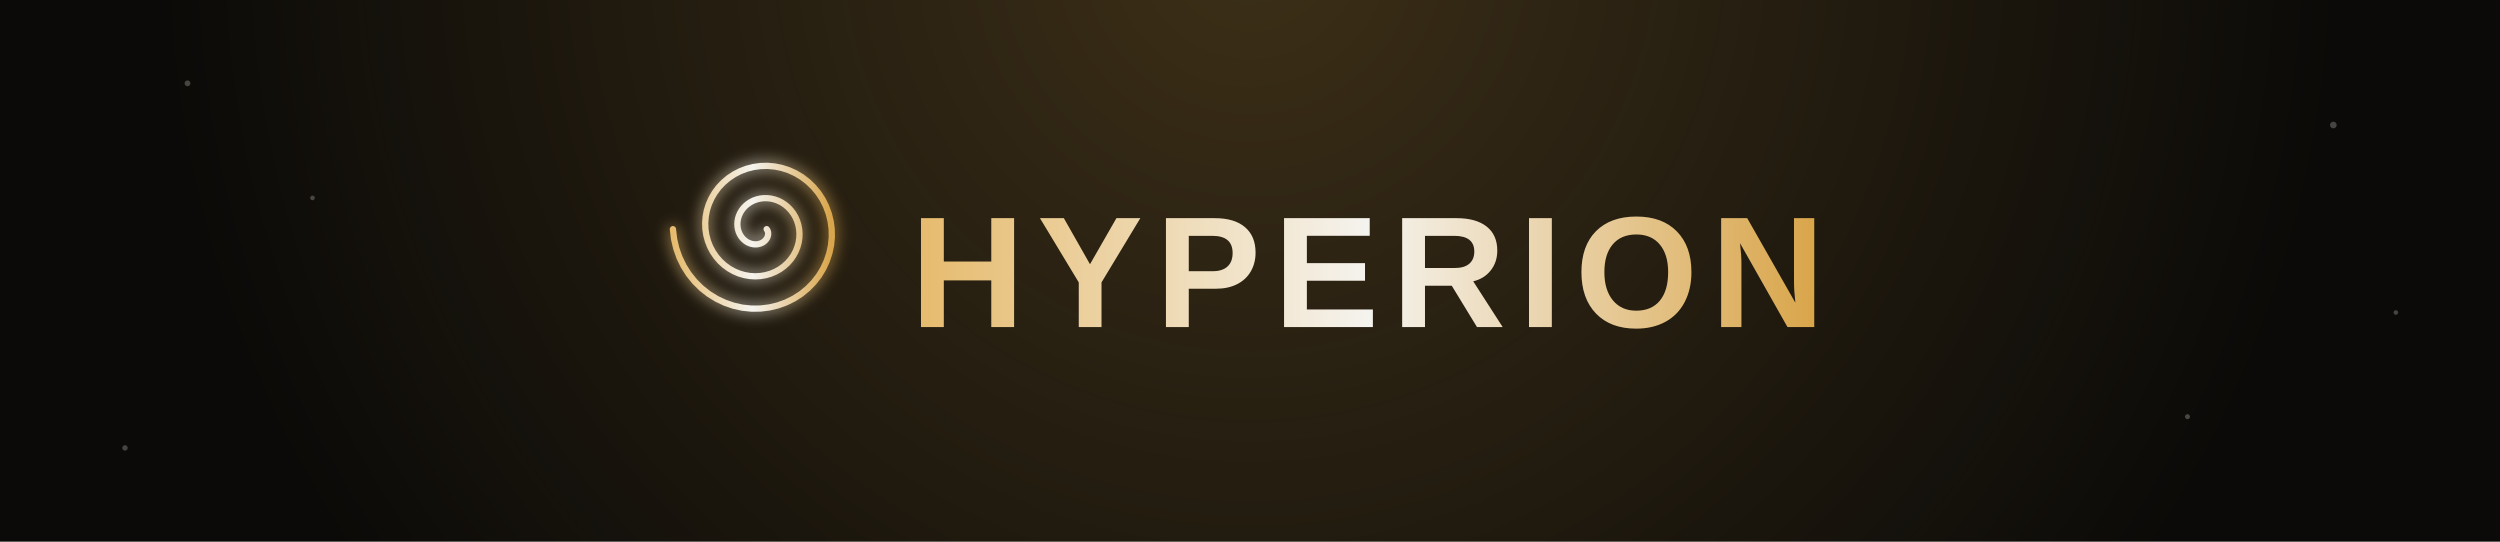
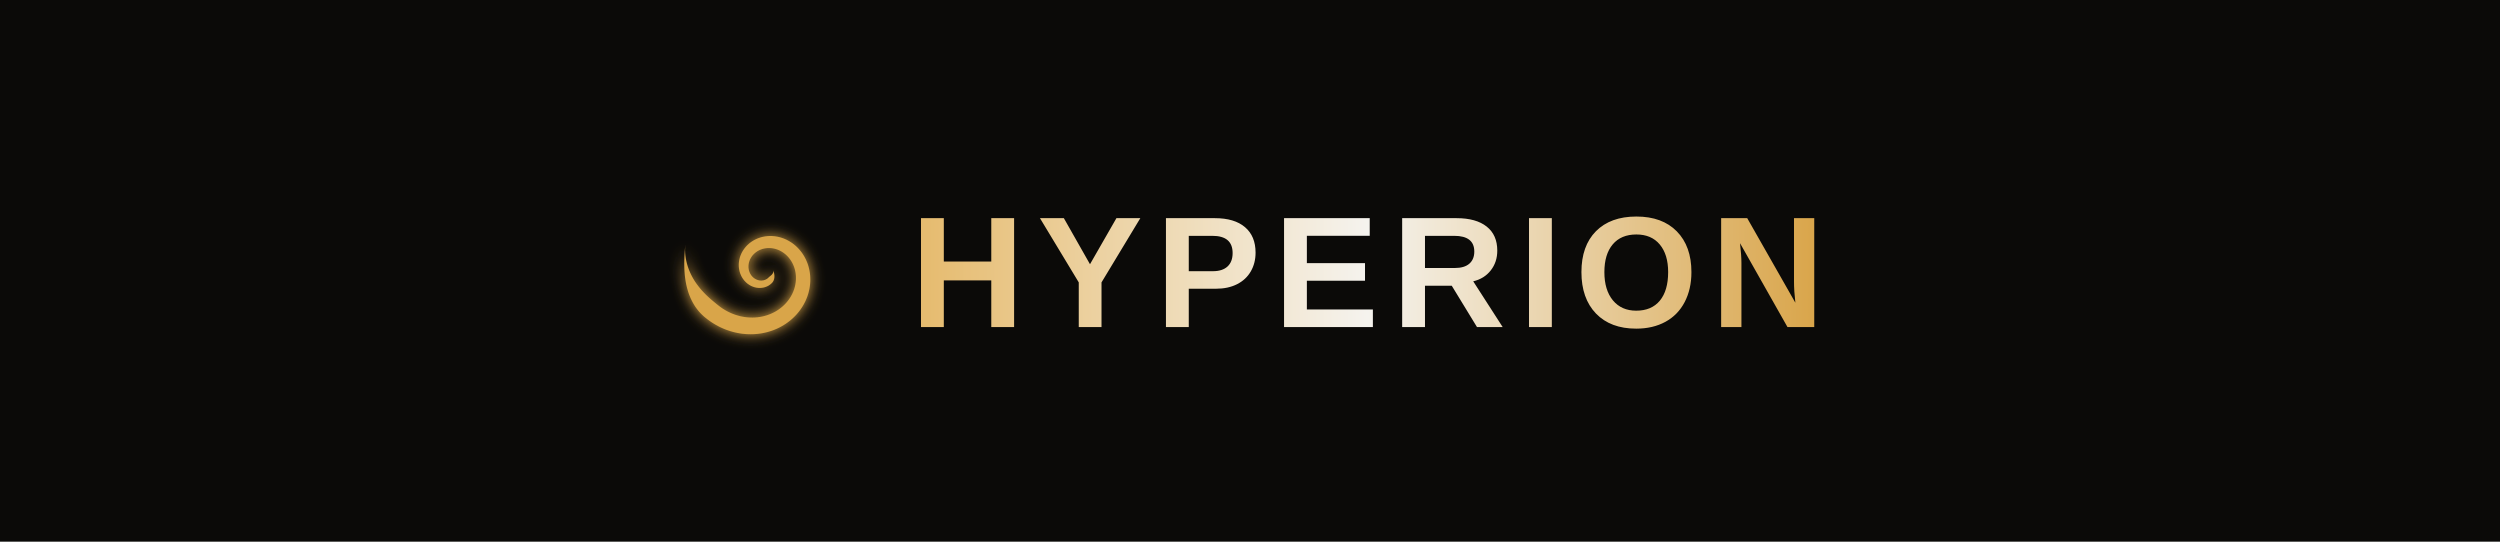
<svg xmlns="http://www.w3.org/2000/svg" width="1200" height="260" viewBox="0 0 1200 260" role="img" aria-label="Hyperion. The first intent-native operating system.">
  <defs>
-     <radialGradient id="glowBg" cx="600" cy="-26" r="750" gradientUnits="userSpaceOnUse">
-       <stop offset="0%" stop-color="#d9a54a" stop-opacity="0.24" />
-       <stop offset="70%" stop-color="#d9a54a" stop-opacity="0" />
-     </radialGradient>
    <linearGradient id="titleFill" x1="0%" y1="0%" x2="200%" y2="0%">
      <stop offset="0%" stop-color="#e6bb6e" />
      <stop offset="25%" stop-color="#f5f3ee" />
      <stop offset="50%" stop-color="#d9a54a" />
      <stop offset="75%" stop-color="#f5f3ee" />
      <stop offset="100%" stop-color="#e6bb6e" />
      <animate attributeName="x1" values="0%;-200%" dur="6s" repeatCount="indefinite" />
      <animate attributeName="x2" values="200%;0%" dur="6s" repeatCount="indefinite" />
    </linearGradient>
    <filter id="glow" x="-100%" y="-100%" width="300%" height="300%">
      <feGaussianBlur stdDeviation="3.5" result="blur" />
      <feMerge>
        <feMergeNode in="blur" />
        <feMergeNode in="SourceGraphic" />
      </feMerge>
    </filter>
  </defs>
  <rect width="1200" height="260" fill="#0b0a08" />
-   <rect width="1200" height="260" fill="url(#glowBg)" />
-   <g fill="#f5f3ee" opacity="0.25">
-     <circle cx="90" cy="40" r="1.4" />
-     <circle cx="1120" cy="60" r="1.6" />
-     <circle cx="1050" cy="200" r="1.2" />
-     <circle cx="60" cy="215" r="1.3" />
-     <circle cx="1150" cy="150" r="1.1" />
-     <circle cx="150" cy="95" r="1.1" />
-   </g>
-   <g transform="translate(365,110)" filter="url(#glow)">
-     <path d="M 3.00,0.00 L 3.26,0.37 L 3.47,0.79 L 3.62,1.27 L 3.71,1.79 L 3.72,2.34 L 3.65,2.91 L 3.50,3.50 L 3.26,4.09 L 2.93,4.66 L 2.51,5.21 L 2.00,5.72 L 1.41,6.18 L 0.74,6.58 L 0.00,6.90 L -0.80,7.13 L -1.66,7.27 L -2.55,7.30 L -3.48,7.22 L -4.41,7.02 L -5.34,6.70 L -6.26,6.26 L -7.14,5.69 L -7.97,5.00 L -8.73,4.20 L -9.41,3.29 L -9.99,2.28 L -10.46,1.18 L -10.80,0.00 L -11.01,-1.24 L -11.07,-2.53 L -10.98,-3.84 L -10.73,-5.17 L -10.32,-6.49 L -9.75,-7.78 L -9.02,-9.02 L -8.12,-10.19 L -7.08,-11.27 L -5.89,-12.24 L -4.58,-13.09 L -3.15,-13.79 L -1.61,-14.33 L -0.00,-14.70 L 1.68,-14.88 L 3.40,-14.87 L 5.13,-14.66 L 6.86,-14.25 L 8.56,-13.63 L 10.21,-12.80 L 11.77,-11.77 L 13.24,-10.55 L 14.57,-9.15 L 15.75,-7.59 L 16.77,-5.87 L 17.59,-4.01 L 18.21,-2.05 L 18.60,-0.00 L 18.76,2.11 L 18.68,4.26 L 18.35,6.42 L 17.76,8.55 L 16.93,10.64 L 15.85,12.64 L 14.53,14.53 L 12.99,16.28 L 11.23,17.87 L 9.28,19.27 L 7.16,20.45 L 4.88,21.39 L 2.49,22.08 L 0.00,22.50 L -2.55,22.64 L -5.13,22.48 L -7.71,22.03 L -10.25,21.28 L -12.71,20.23 L -15.07,18.90 L -17.29,17.29 L -19.33,15.42 L -21.17,13.30 L -22.78,10.97 L -24.13,8.44 L -25.19,5.75 L -25.96,2.92 L -26.40,0.00 L -26.51,-2.99 L -26.28,-6.00 L -25.71,-9.00 L -24.79,-11.94 L -23.53,-14.79 L -21.95,-17.50 L -20.05,-20.05 L -17.85,-22.38 L -15.38,-24.48 L -12.66,-26.30 L -9.73,-27.81 L -6.62,-29.00 L -3.36,-29.83 L -0.00,-30.30 L 3.42,-30.39 L 6.87,-30.08 L 10.28,-29.39 L 13.63,-28.30 L 16.86,-26.84 L 19.93,-25.00 L 22.80,-22.80 L 25.43,-20.28 L 27.78,-17.45 L 29.81,-14.36 L 31.49,-11.02 L 32.80,-7.49 L 33.71,-3.80 L 34.20,-0.00 L 34.26,3.86 L 33.89,7.73 L 33.07,11.57 L 31.82,15.32 L 30.14,18.94 L 28.05,22.37 L 25.56,25.56 L 22.71,28.48 L 19.53,31.08 L 16.05,33.32 L 12.31,35.17 L 8.35,36.60 L 4.23,37.58 L 0.00,38.10 L -4.30,38.14 L -8.60,37.69 L -12.86,36.75 L -17.01,35.33 L -21.01,33.44 L -24.80,31.09 L -28.32,28.32 L -31.53,25.14 L -34.38,21.60 L -36.84,17.74 L -38.85,13.60 L -40.40,9.22 L -41.46,4.67 L -42.00,0.00" fill="none" stroke="url(#titleFill)" stroke-width="3" stroke-linecap="round" stroke-linejoin="round" />
-     <animateTransform attributeName="transform" type="rotate" from="0 0 0" to="360 0 0" dur="14s" repeatCount="indefinite" additive="sum" />
+   <g transform="translate(319.5,82.65) scale(0.94)" filter="url(#glow)" fill="#d9a54a">
+     <animateTransform attributeName="transform" type="rotate" from="0 50 50" to="360 50 50" dur="36s" repeatCount="indefinite" additive="sum" />
+     <path d="M 55.00 50.00 L 55.04 50.16 L 55.08 50.33 L 55.12 50.50 L 55.16 50.67 L 55.21 50.85 L 55.25 51.04 L 55.30 51.23 L 55.34 51.42 L 55.39 51.62 L 55.43 51.83 L 55.46 52.04 L 55.49 52.25 L 55.52 52.48 L 55.54 52.71 L 55.55 52.94 L 55.55 53.18 L 55.55 53.42 L 55.54 53.66 L 55.51 53.91 L 55.47 54.16 L 55.43 54.40 L 55.37 54.65 L 55.29 54.90 L 55.21 55.14 L 55.11 55.38 L 54.99 55.61 L 54.86 55.84 L 54.72 56.06 L 54.56 56.26 L 54.39 56.46 L 54.21 56.65 L 54.02 56.83 L 53.82 57.01 L 53.62 57.18 L 53.41 57.34 L 53.19 57.50 L 52.97 57.66 L 52.74 57.81 L 52.50 57.95 L 52.26 58.08 L 52.01 58.21 L 51.75 58.33 L 51.49 58.44 L 51.23 58.54 L 50.95 58.64 L 50.68 58.73 L 50.40 58.81 L 50.11 58.88 L 49.82 58.94 L 49.53 58.99 L 49.23 59.03 L 48.93 59.07 L 48.63 59.09 L 48.32 59.11 L 48.01 59.11 L 47.70 59.10 L 47.39 59.09 L 47.08 59.06 L 46.76 59.02 L 46.45 58.98 L 46.13 58.92 L 45.81 58.85 L 45.50 58.77 L 45.18 58.68 L 44.87 58.57 L 44.56 58.46 L 44.24 58.34 L 43.94 58.20 L 43.63 58.06 L 43.33 57.90 L 43.03 57.73 L 42.73 57.55 L 42.44 57.36 L 42.15 57.16 L 41.86 56.95 L 41.59 56.73 L 41.31 56.49 L 41.05 56.25 L 40.79 56.00 L 40.53 55.73 L 40.28 55.46 L 40.05 55.18 L 39.81 54.88 L 39.59 54.58 L 39.38 54.27 L 39.17 53.95 L 38.97 53.62 L 38.79 53.28 L 38.61 52.94 L 38.44 52.58 L 38.29 52.22 L 38.14 51.85 L 38.01 51.48 L 37.88 51.09 L 37.77 50.71 L 37.67 50.31 L 37.59 49.91 L 37.51 49.50 L 37.45 49.09 L 37.41 48.68 L 37.37 48.26 L 37.35 47.83 L 37.34 47.41 L 37.35 46.98 L 37.37 46.54 L 37.41 46.11 L 37.46 45.68 L 37.52 45.24 L 37.60 44.80 L 37.69 44.37 L 37.80 43.93 L 37.92 43.49 L 38.06 43.06 L 38.22 42.63 L 38.39 42.20 L 38.57 41.77 L 38.77 41.34 L 38.98 40.92 L 39.21 40.51 L 39.46 40.10 L 39.72 39.69 L 39.99 39.30 L 40.28 38.90 L 40.58 38.52 L 40.90 38.14 L 41.23 37.77 L 41.58 37.41 L 41.94 37.06 L 42.31 36.72 L 42.70 36.38 L 43.10 36.06 L 43.51 35.75 L 43.94 35.45 L 44.38 35.17 L 44.83 34.89 L 45.29 34.63 L 45.76 34.39 L 46.25 34.15 L 46.74 33.94 L 47.25 33.73 L 47.76 33.54 L 48.29 33.37 L 48.82 33.21 L 49.36 33.07 L 49.91 32.95 L 50.47 32.85 L 51.03 32.76 L 51.60 32.69 L 52.18 32.63 L 52.76 32.60 L 53.34 32.59 L 53.93 32.59 L 54.52 32.61 L 55.12 32.66 L 55.72 32.72 L 56.31 32.80 L 56.91 32.90 L 57.51 33.03 L 58.11 33.17 L 58.71 33.33 L 59.31 33.52 L 59.90 33.72 L 60.50 33.95 L 61.08 34.19 L 61.67 34.46 L 62.24 34.75 L 62.82 35.06 L 63.38 35.39 L 63.94 35.74 L 64.49 36.10 L 65.03 36.49 L 65.56 36.90 L 66.08 37.33 L 66.59 37.78 L 67.09 38.25 L 67.58 38.74 L 68.05 39.25 L 68.51 39.77 L 68.96 40.32 L 69.39 40.88 L 69.80 41.45 L 70.20 42.05 L 70.58 42.66 L 70.95 43.29 L 71.29 43.94 L 71.62 44.59 L 71.92 45.27 L 72.21 45.96 L 72.48 46.66 L 72.72 47.37 L 72.94 48.10 L 73.14 48.84 L 73.32 49.58 L 73.47 50.34 L 73.60 51.11 L 73.71 51.89 L 73.79 52.68 L 73.84 53.47 L 73.87 54.27 L 73.88 55.08 L 73.86 55.89 L 73.81 56.70 L 73.73 57.52 L 73.63 58.34 L 73.50 59.16 L 73.34 59.98 L 73.15 60.81 L 72.94 61.63 L 72.70 62.45 L 72.43 63.26 L 72.13 64.08 L 71.80 64.88 L 71.45 65.68 L 71.06 66.48 L 70.65 67.27 L 70.21 68.05 L 69.74 68.81 L 69.25 69.57 L 68.72 70.32 L 68.17 71.05 L 67.59 71.77 L 66.99 72.48 L 66.36 73.17 L 65.70 73.84 L 65.01 74.50 L 64.30 75.14 L 63.57 75.76 L 62.81 76.35 L 62.02 76.93 L 61.22 77.49 L 60.39 78.02 L 59.53 78.53 L 58.66 79.01 L 57.76 79.47 L 56.85 79.90 L 55.91 80.30 L 54.96 80.68 L 53.99 81.02 L 53.00 81.34 L 51.99 81.63 L 50.97 81.88 L 49.93 82.11 L 48.88 82.30 L 47.82 82.46 L 46.75 82.58 L 45.66 82.67 L 44.57 82.73 L 43.47 82.75 L 42.36 82.73 L 41.24 82.68 L 40.12 82.59 L 39.00 82.47 L 37.87 82.30 L 36.74 82.10 L 35.61 81.86 L 34.49 81.58 L 33.36 81.27 L 32.24 80.91 L 31.12 80.52 L 30.01 80.09 L 28.91 79.62 L 27.81 79.11 L 26.73 78.56 L 25.65 77.97 L 24.59 77.34 L 23.54 76.68 L 22.51 75.98 L 21.50 75.24 L 20.50 74.46 L 19.52 73.64 L 18.58 72.78 L 17.68 71.87 L 16.83 70.91 L 16.03 69.90 L 15.27 68.85 L 14.57 67.77 L 13.92 66.66 L 13.32 65.51 L 12.76 64.34 L 12.26 63.14 L 11.80 61.93 L 11.39 60.69 L 11.03 59.44 L 10.71 58.18 L 10.43 56.91 L 10.19 55.62 L 10.00 54.33 L 9.83 53.03 L 9.71 51.73 L 9.61 50.42 L 9.55 49.11 L 9.52 47.79 L 9.51 46.47 L 9.53 45.15 L 9.57 43.81 L 9.63 42.47 L 9.71 41.13 L 9.81 39.77 L 9.92 38.40 L 10.06 37.02 L 9.96 38.41 L 9.93 39.80 L 9.98 41.19 L 10.10 42.56 L 10.29 43.92 L 10.55 45.27 L 10.86 46.59 L 11.23 47.89 L 11.66 49.16 L 12.14 50.40 L 12.67 51.60 L 13.24 52.78 L 13.85 53.91 L 14.49 55.02 L 15.17 56.08 L 15.88 57.10 L 16.61 58.09 L 17.36 59.04 L 18.12 59.95 L 18.91 60.83 L 19.70 61.67 L 20.49 62.48 L 21.30 63.25 L 22.10 64.00 L 22.90 64.71 L 23.70 65.40 L 24.50 66.07 L 25.28 66.72 L 26.06 67.35 L 26.83 67.97 L 27.60 68.57 L 28.38 69.14 L 29.18 69.68 L 29.99 70.18 L 30.80 70.66 L 31.63 71.11 L 32.46 71.52 L 33.30 71.91 L 34.14 72.27 L 34.99 72.59 L 35.84 72.89 L 36.70 73.15 L 37.55 73.39 L 38.41 73.60 L 39.27 73.77 L 40.12 73.92 L 40.97 74.04 L 41.82 74.13 L 42.67 74.19 L 43.51 74.23 L 44.34 74.24 L 45.17 74.22 L 45.99 74.17 L 46.80 74.10 L 47.60 74.00 L 48.40 73.88 L 49.18 73.73 L 49.95 73.56 L 50.71 73.36 L 51.46 73.14 L 52.19 72.90 L 52.91 72.64 L 53.61 72.36 L 54.30 72.06 L 54.98 71.73 L 55.64 71.39 L 56.28 71.03 L 56.90 70.65 L 57.51 70.26 L 58.10 69.85 L 58.67 69.42 L 59.22 68.98 L 59.76 68.52 L 60.27 68.05 L 60.77 67.57 L 61.24 67.08 L 61.70 66.57 L 62.13 66.06 L 62.55 65.53 L 62.94 65.00 L 63.32 64.45 L 63.67 63.90 L 64.01 63.35 L 64.32 62.78 L 64.61 62.22 L 64.88 61.64 L 65.13 61.07 L 65.36 60.49 L 65.57 59.90 L 65.76 59.32 L 65.92 58.73 L 66.07 58.15 L 66.20 57.56 L 66.31 56.98 L 66.39 56.39 L 66.46 55.81 L 66.51 55.23 L 66.54 54.66 L 66.55 54.08 L 66.54 53.52 L 66.52 52.95 L 66.47 52.40 L 66.41 51.85 L 66.33 51.30 L 66.24 50.77 L 66.12 50.24 L 66.00 49.72 L 65.85 49.20 L 65.69 48.70 L 65.52 48.20 L 65.33 47.72 L 65.13 47.25 L 64.91 46.78 L 64.68 46.33 L 64.44 45.89 L 64.18 45.46 L 63.92 45.04 L 63.64 44.63 L 63.35 44.24 L 63.06 43.86 L 62.75 43.49 L 62.43 43.13 L 62.10 42.79 L 61.77 42.46 L 61.43 42.15 L 61.08 41.84 L 60.72 41.56 L 60.36 41.28 L 59.99 41.02 L 59.62 40.78 L 59.24 40.55 L 58.86 40.33 L 58.47 40.12 L 58.08 39.93 L 57.69 39.76 L 57.29 39.60 L 56.90 39.45 L 56.50 39.32 L 56.10 39.20 L 55.70 39.09 L 55.30 39.00 L 54.90 38.92 L 54.51 38.86 L 54.11 38.81 L 53.71 38.77 L 53.32 38.75 L 52.93 38.73 L 52.54 38.73 L 52.16 38.75 L 51.78 38.77 L 51.40 38.81 L 51.03 38.86 L 50.66 38.92 L 50.30 38.99 L 49.94 39.08 L 49.59 39.17 L 49.25 39.27 L 48.91 39.39 L 48.57 39.51 L 48.25 39.65 L 47.93 39.79 L 47.62 39.94 L 47.32 40.11 L 47.02 40.28 L 46.73 40.45 L 46.45 40.64 L 46.18 40.83 L 45.92 41.03 L 45.66 41.24 L 45.42 41.45 L 45.18 41.67 L 44.95 41.90 L 44.73 42.13 L 44.52 42.36 L 44.32 42.60 L 44.13 42.85 L 43.95 43.10 L 43.78 43.35 L 43.62 43.61 L 43.47 43.86 L 43.32 44.13 L 43.19 44.39 L 43.07 44.66 L 42.95 44.92 L 42.85 45.19 L 42.75 45.46 L 42.67 45.74 L 42.59 46.01 L 42.52 46.28 L 42.47 46.55 L 42.42 46.82 L 42.38 47.09 L 42.35 47.36 L 42.33 47.63 L 42.31 47.90 L 42.31 48.16 L 42.31 48.43 L 42.33 48.69 L 42.35 48.94 L 42.38 49.20 L 42.42 49.45 L 42.46 49.70 L 42.51 49.95 L 42.57 50.19 L 42.64 50.42 L 42.71 50.66 L 42.80 50.89 L 42.88 51.11 L 42.98 51.33 L 43.08 51.55 L 43.18 51.76 L 43.30 51.96 L 43.41 52.16 L 43.54 52.36 L 43.67 52.55 L 43.80 52.73 L 43.94 52.91 L 44.08 53.08 L 44.23 53.24 L 44.38 53.40 L 44.54 53.56 L 44.69 53.70 L 44.86 53.84 L 45.02 53.98 L 45.19 54.11 L 45.36 54.23 L 45.54 54.34 L 45.71 54.45 L 45.89 54.56 L 46.07 54.65 L 46.25 54.74 L 46.43 54.82 L 46.62 54.90 L 46.80 54.97 L 46.99 55.03 L 47.17 55.09 L 47.36 55.14 L 47.55 55.19 L 47.73 55.22 L 47.92 55.26 L 48.10 55.28 L 48.29 55.30 L 48.47 55.31 L 48.66 55.32 L 48.84 55.32 L 49.02 55.32 L 49.20 55.31 L 49.38 55.29 L 49.55 55.27 L 49.73 55.25 L 49.90 55.21 L 50.07 55.18 L 50.23 55.14 L 50.40 55.09 L 50.56 55.04 L 50.71 54.98 L 50.87 54.92 L 51.02 54.85 L 51.17 54.78 L 51.32 54.71 L 51.46 54.63 L 51.60 54.55 L 51.73 54.46 L 51.86 54.38 L 51.99 54.28 L 52.11 54.19 L 52.23 54.09 L 52.35 53.99 L 52.46 53.88 L 52.56 53.77 L 52.67 53.67 L 52.78 53.56 L 52.89 53.47 L 53.00 53.37 L 53.11 53.28 L 53.23 53.19 L 53.35 53.10 L 53.47 53.00 L 53.59 52.91 L 53.70 52.81 L 53.82 52.71 L 53.94 52.61 L 54.06 52.50 L 54.17 52.38 L 54.28 52.27 L 54.39 52.14 L 54.49 52.01 L 54.58 51.88 L 54.67 51.74 L 54.75 51.60 L 54.82 51.45 L 54.89 51.30 L 54.94 51.14 L 54.98 50.98 L 55.02 50.82 L 55.04 50.66 L 55.05 50.49 L 55.04 50.33 L 55.03 50.16 L 55.00 50.00 Z" />
  </g>
  <text x="437" y="157" font-family="'Segoe UI', Arial, Helvetica, sans-serif" font-size="76" font-weight="700" letter-spacing="6" fill="url(#titleFill)">
    HYPERION
    <animate attributeName="opacity" from="0" to="1" begin="0s" dur="0.9s" fill="freeze" />
  </text>
-   <text x="600" y="222" text-anchor="middle" font-family="'Segoe UI', Arial, Helvetica, sans-serif" font-size="20" fill="#a6a196" opacity="0">
-     The first intent-native operating system.
+   <text x="437" y="222" font-family="'Segoe UI', Arial, Helvetica, sans-serif" font-size="35" font-weight="600" fill="#f5f3ee" opacity="0">
+     You ask. It understands.
    <animate attributeName="opacity" from="0" to="1" begin="0.5s" dur="0.9s" fill="freeze" />
  </text>
</svg>
